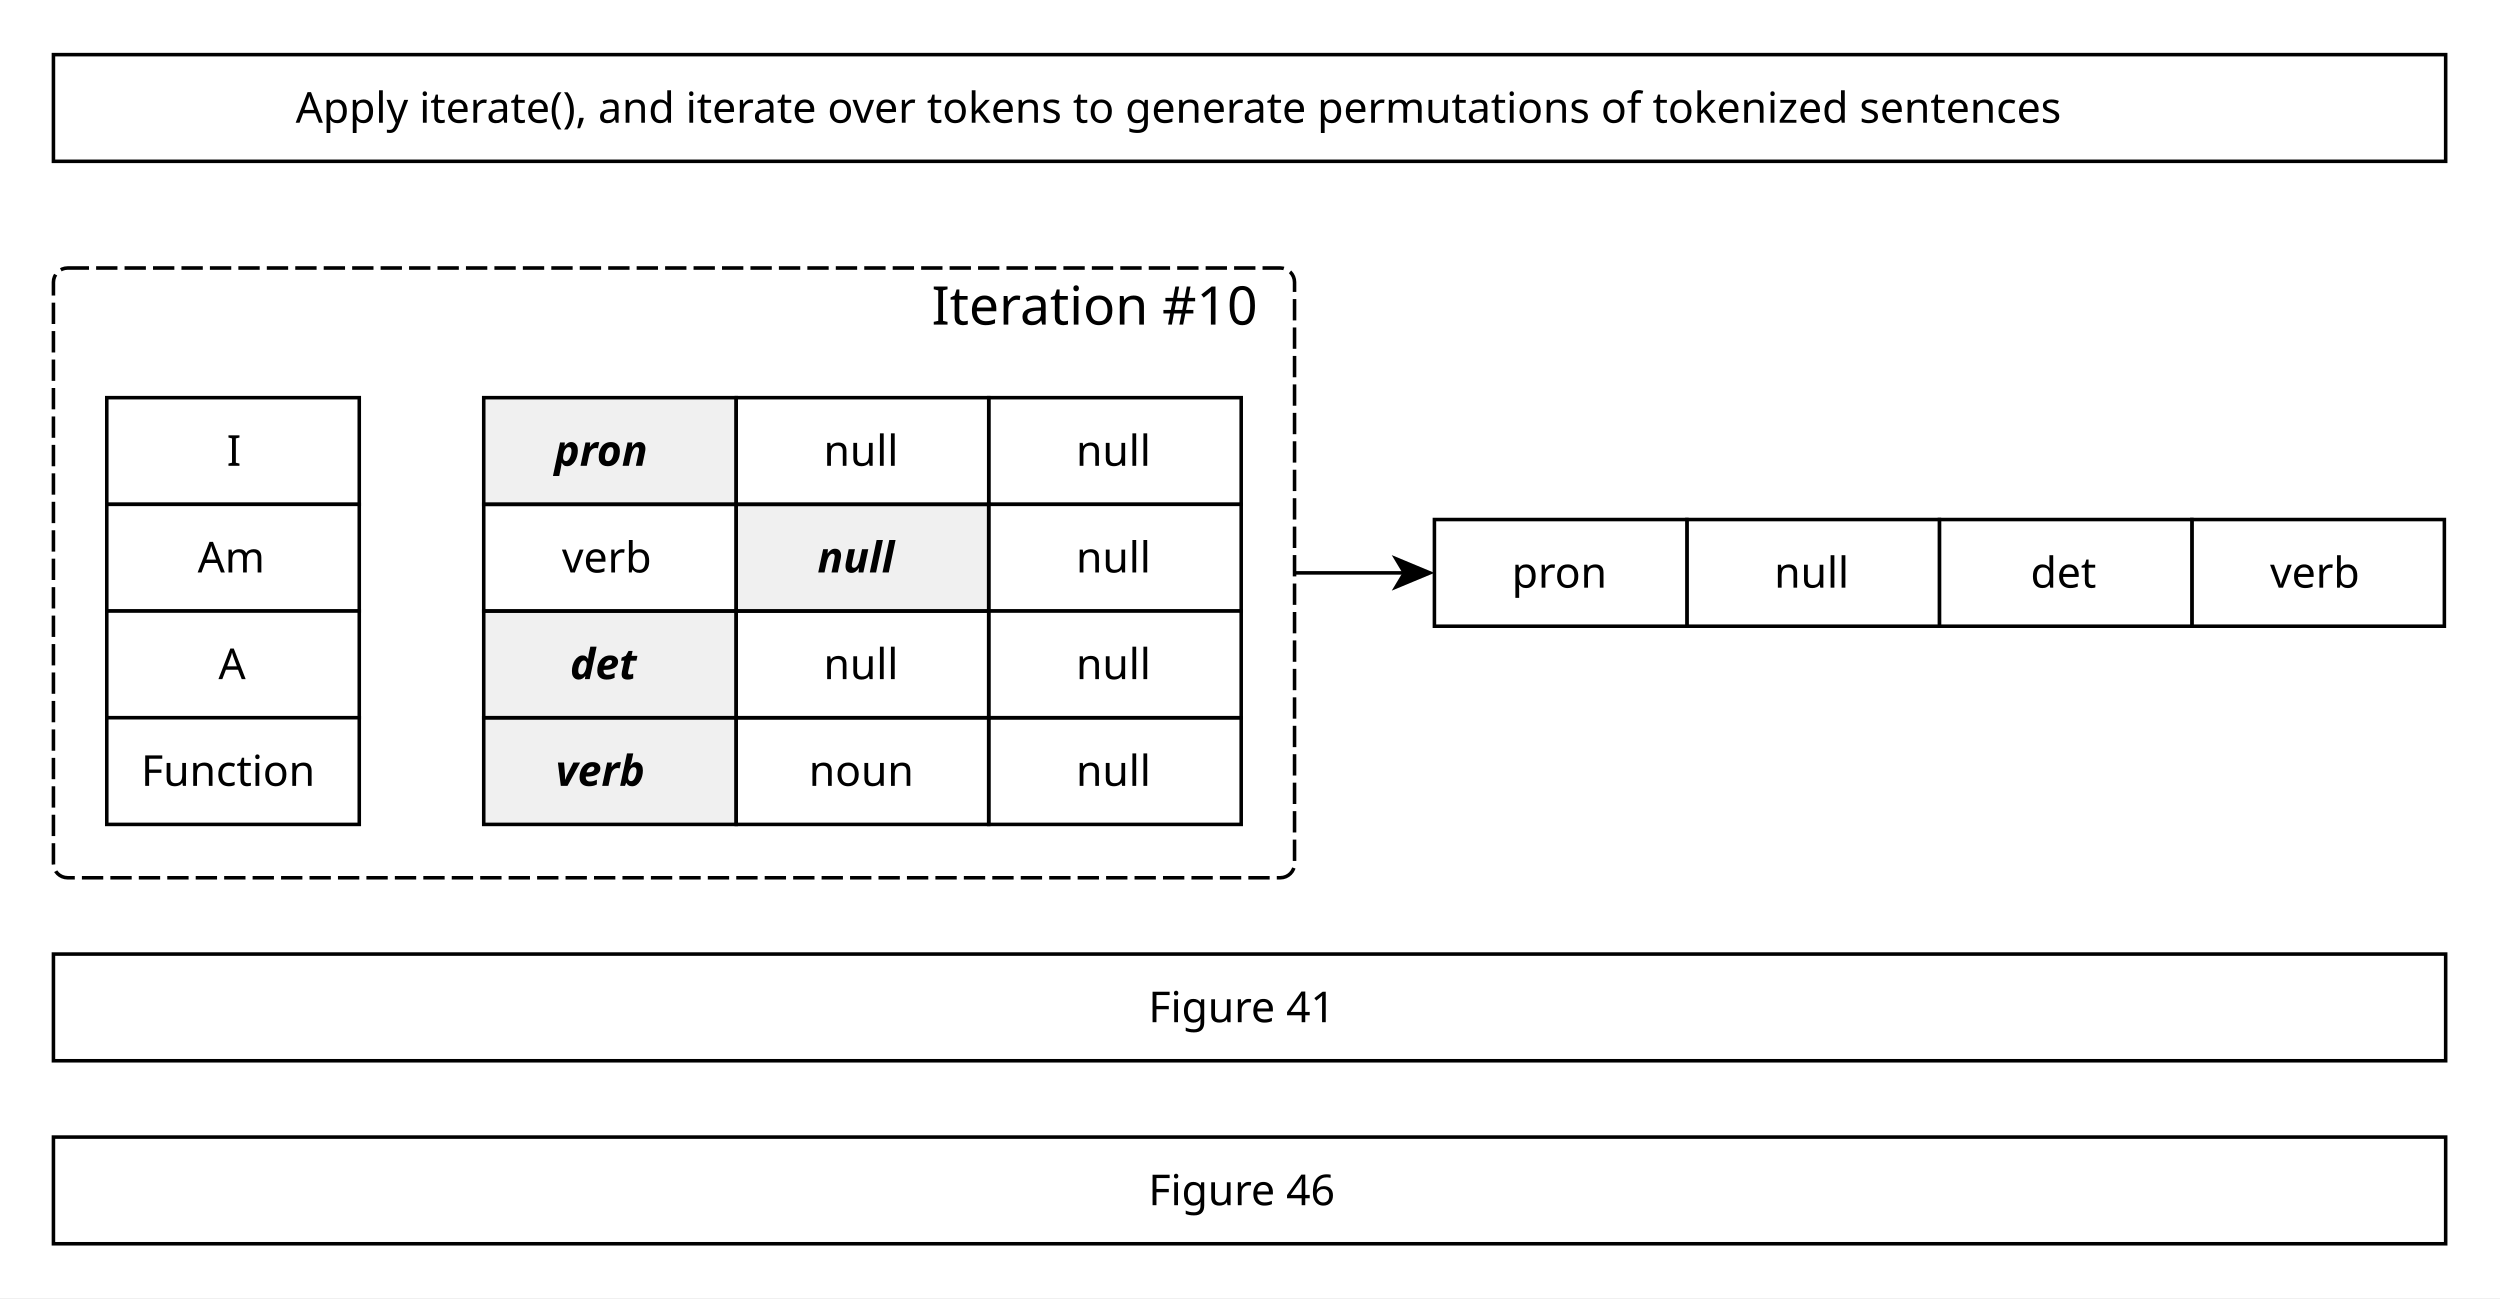
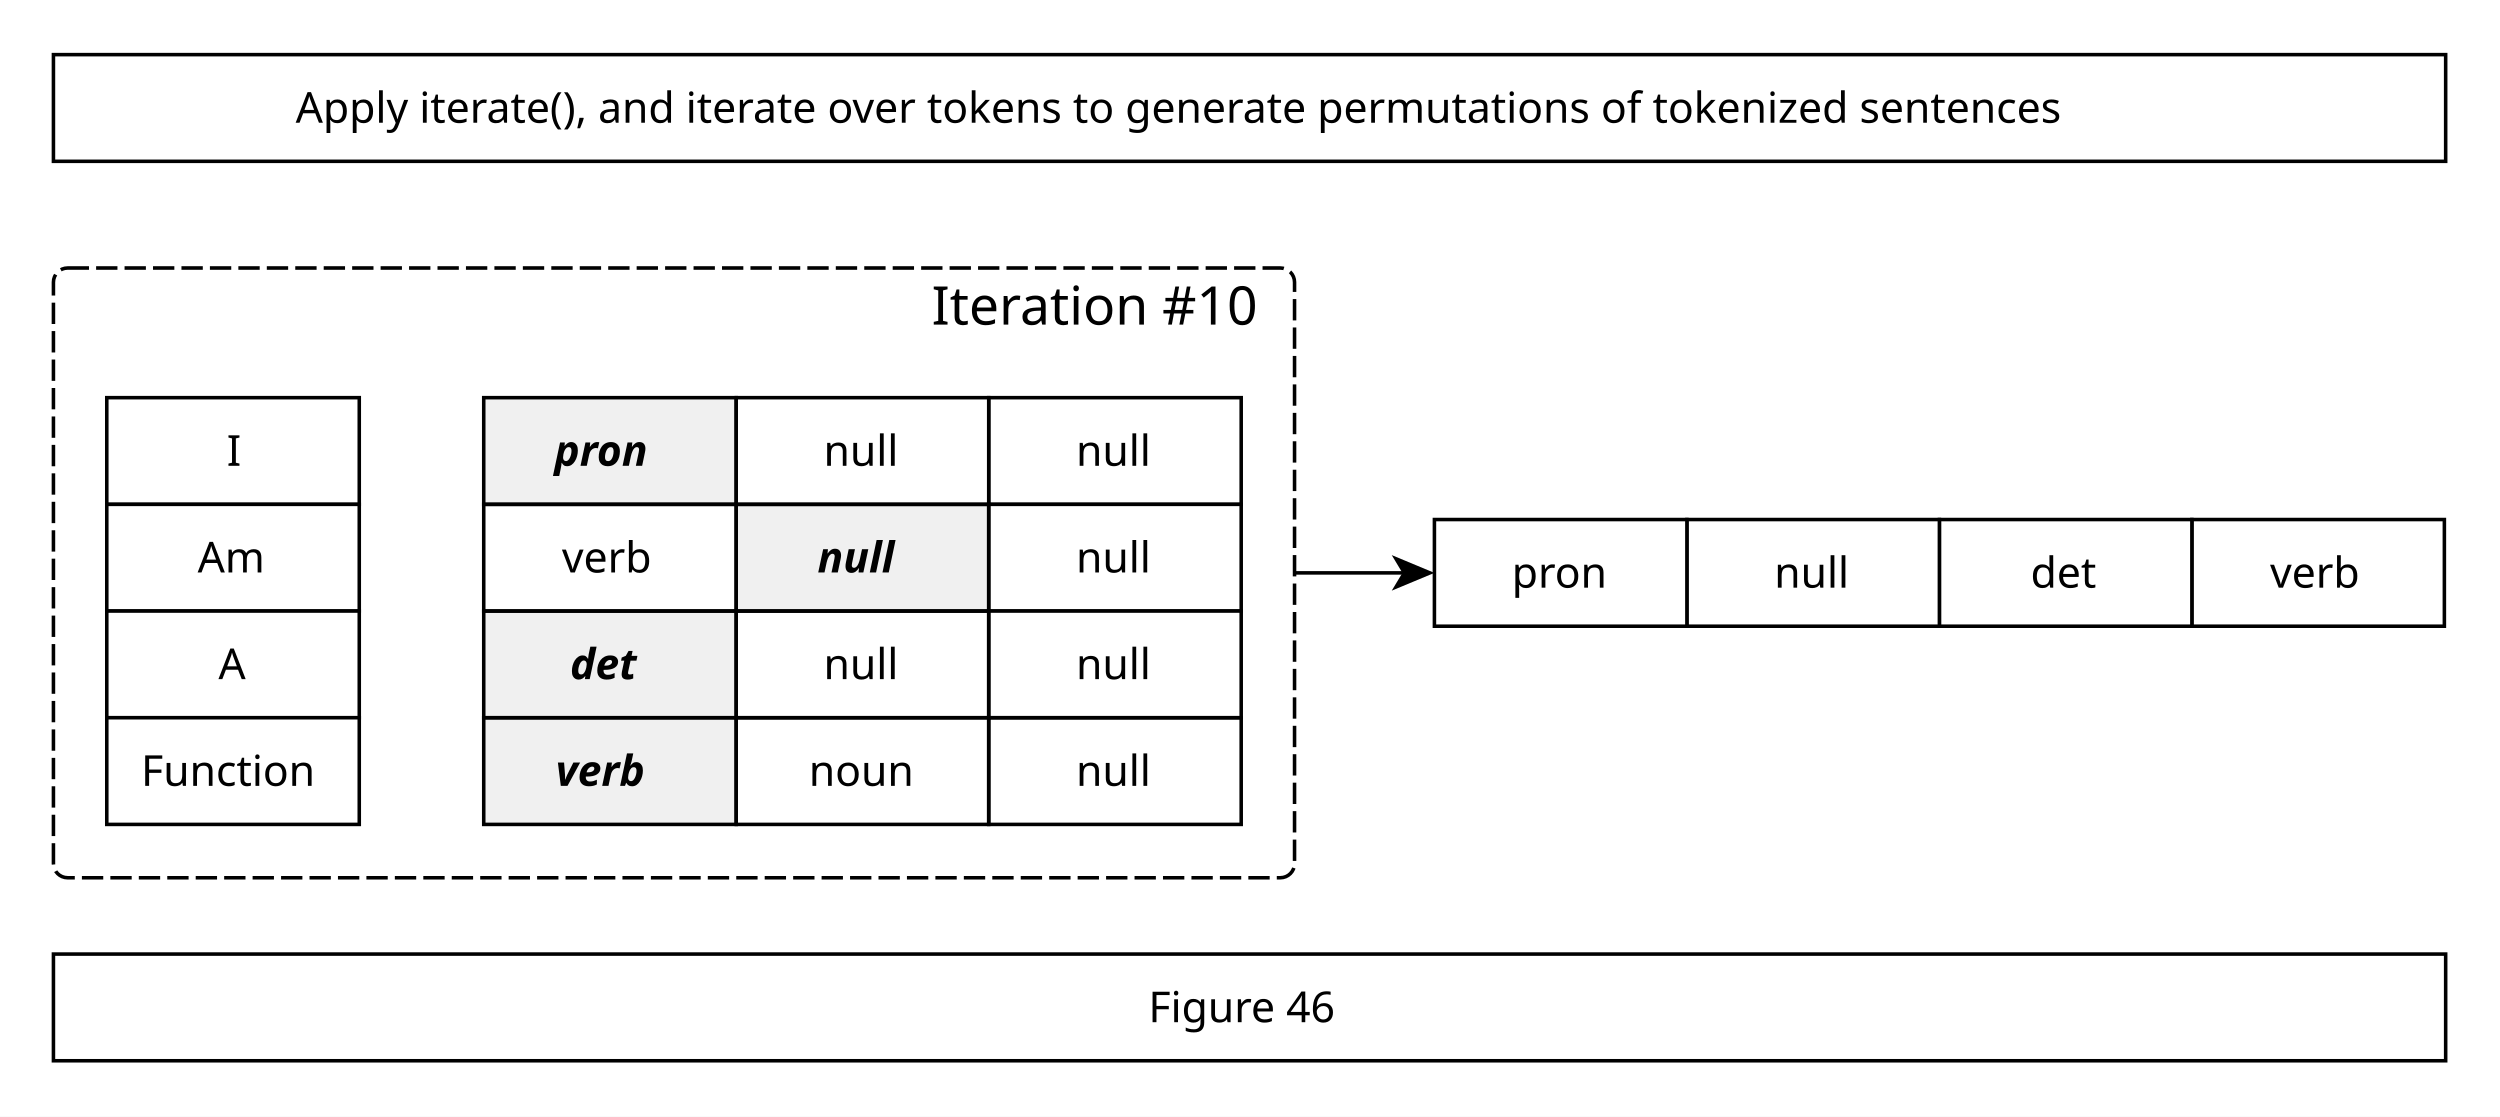
- <svg xmlns="http://www.w3.org/2000/svg" fill-opacity="1" color-rendering="auto" color-interpolation="auto" text-rendering="auto" stroke="black" stroke-linecap="square" width="703" stroke-miterlimit="10" shape-rendering="auto" stroke-opacity="1" fill="black" stroke-dasharray="none" font-weight="normal" stroke-width="1" height="365" font-family="'Dialog'" font-style="normal" stroke-linejoin="miter" font-size="12px" stroke-dashoffset="0" image-rendering="auto">
+ <svg xmlns="http://www.w3.org/2000/svg" fill-opacity="1" color-rendering="auto" color-interpolation="auto" text-rendering="auto" stroke="black" stroke-linecap="square" width="703" stroke-miterlimit="10" shape-rendering="auto" stroke-opacity="1" fill="black" stroke-dasharray="none" font-weight="normal" stroke-width="1" height="314" font-family="'Dialog'" font-style="normal" stroke-linejoin="miter" font-size="12px" stroke-dashoffset="0" image-rendering="auto">
  <defs id="genericDefs" />
  <g>
    <defs id="defs1">
      <clipPath clipPathUnits="userSpaceOnUse" id="clipPath1">
-         <path d="M0 0 L703 0 L703 365 L0 365 L0 0 Z" />
+         <path d="M0 0 L703 0 L703 314 L0 314 L0 0 Z" />
      </clipPath>
      <clipPath clipPathUnits="userSpaceOnUse" id="clipPath2">
-         <path d="M430 314 L1133 314 L1133 679 L430 679 L430 314 Z" />
+         <path d="M430 314 L1133 314 L1133 628 L430 628 L430 314 Z" />
      </clipPath>
    </defs>
    <g fill="white" text-rendering="geometricPrecision" shape-rendering="geometricPrecision" transform="translate(-430,-314)" stroke="white">
-       <rect x="430" width="703" height="365" y="314" clip-path="url(#clipPath2)" stroke="none" />
+       <rect x="430" width="703" height="314" y="314" clip-path="url(#clipPath2)" stroke="none" />
    </g>
    <g font-size="15px" stroke-linecap="butt" transform="matrix(1,0,0,1,-430,-314)" text-rendering="geometricPrecision" font-family="sans-serif" shape-rendering="geometricPrecision" stroke-miterlimit="1.45">
      <text x="691.977" xml:space="preserve" y="405.286" clip-path="url(#clipPath2)" stroke="none">Iteration #10</text>
      <rect x="445.026" y="389.363" clip-path="url(#clipPath2)" fill="none" width="349" stroke-dasharray="6,2" rx="4" ry="4" height="171.461" />
    </g>
    <g fill="white" text-rendering="geometricPrecision" shape-rendering="geometricPrecision" transform="matrix(1,0,0,1,-430,-314)" stroke="white">
      <rect x="708.025" width="71" height="30" y="425.824" clip-path="url(#clipPath2)" stroke="none" />
    </g>
    <g text-rendering="geometricPrecision" stroke-miterlimit="1.45" shape-rendering="geometricPrecision" font-family="sans-serif" transform="matrix(1,0,0,1,-430,-314)" stroke-linecap="butt">
      <text x="732.586" xml:space="preserve" y="444.978" clip-path="url(#clipPath2)" stroke="none">null</text>
      <rect fill="none" x="708.025" width="71" height="30" y="425.824" clip-path="url(#clipPath2)" />
    </g>
    <g fill="white" text-rendering="geometricPrecision" shape-rendering="geometricPrecision" transform="matrix(1,0,0,1,-430,-314)" stroke="white">
      <rect x="637.025" width="71" height="30" y="425.824" clip-path="url(#clipPath2)" stroke="none" />
    </g>
    <g text-rendering="geometricPrecision" stroke-miterlimit="1.45" shape-rendering="geometricPrecision" font-family="sans-serif" transform="matrix(1,0,0,1,-430,-314)" stroke-linecap="butt">
      <text x="661.586" xml:space="preserve" y="444.978" clip-path="url(#clipPath2)" stroke="none">null</text>
      <rect fill="none" x="637.025" width="71" height="30" y="425.824" clip-path="url(#clipPath2)" />
    </g>
    <g transform="matrix(1,0,0,1,-430,-314)" fill-opacity="0.059" fill="rgb(0,0,0)" text-rendering="geometricPrecision" shape-rendering="geometricPrecision" stroke="rgb(0,0,0)" stroke-opacity="0.059">
      <rect x="566.025" width="71" height="30" y="425.824" clip-path="url(#clipPath2)" stroke="none" />
    </g>
    <g stroke-linecap="butt" transform="matrix(1,0,0,1,-430,-314)" text-rendering="geometricPrecision" font-family="sans-serif" shape-rendering="geometricPrecision" font-style="italic" font-weight="bold" stroke-miterlimit="1.45">
      <text x="585.878" xml:space="preserve" y="444.978" clip-path="url(#clipPath2)" stroke="none">pron</text>
      <rect fill="none" x="566.025" width="71" height="30" y="425.824" clip-path="url(#clipPath2)" />
    </g>
    <g fill="white" text-rendering="geometricPrecision" shape-rendering="geometricPrecision" transform="matrix(1,0,0,1,-430,-314)" stroke="white">
      <rect x="460.026" width="71" height="30" y="425.824" clip-path="url(#clipPath2)" stroke="none" />
    </g>
    <g text-rendering="geometricPrecision" stroke-miterlimit="1.45" shape-rendering="geometricPrecision" font-family="sans-serif" transform="matrix(1,0,0,1,-430,-314)" stroke-linecap="butt">
      <text x="493.756" xml:space="preserve" y="444.978" clip-path="url(#clipPath2)" stroke="none">I</text>
      <rect fill="none" x="460.026" width="71" height="30" y="425.824" clip-path="url(#clipPath2)" />
    </g>
    <g fill="white" text-rendering="geometricPrecision" shape-rendering="geometricPrecision" transform="matrix(1,0,0,1,-430,-314)" stroke="white">
      <rect x="708.025" width="71" height="30" y="455.824" clip-path="url(#clipPath2)" stroke="none" />
    </g>
    <g text-rendering="geometricPrecision" stroke-miterlimit="1.45" shape-rendering="geometricPrecision" font-family="sans-serif" transform="matrix(1,0,0,1,-430,-314)" stroke-linecap="butt">
      <text x="732.586" xml:space="preserve" y="474.978" clip-path="url(#clipPath2)" stroke="none">null</text>
      <rect fill="none" x="708.025" width="71" height="30" y="455.824" clip-path="url(#clipPath2)" />
    </g>
    <g transform="matrix(1,0,0,1,-430,-314)" fill-opacity="0.059" fill="rgb(0,0,0)" text-rendering="geometricPrecision" shape-rendering="geometricPrecision" stroke="rgb(0,0,0)" stroke-opacity="0.059">
      <rect x="637.025" width="71" height="30" y="455.824" clip-path="url(#clipPath2)" stroke="none" />
    </g>
    <g stroke-linecap="butt" transform="matrix(1,0,0,1,-430,-314)" text-rendering="geometricPrecision" font-family="sans-serif" shape-rendering="geometricPrecision" font-style="italic" font-weight="bold" stroke-miterlimit="1.45">
      <text x="659.869" xml:space="preserve" y="474.978" clip-path="url(#clipPath2)" stroke="none">null</text>
      <rect fill="none" x="637.025" width="71" height="30" y="455.824" clip-path="url(#clipPath2)" />
      <text x="588.008" y="474.978" clip-path="url(#clipPath2)" font-style="normal" stroke="none" font-weight="normal" xml:space="preserve">verb</text>
      <rect fill="none" x="566.025" width="71" height="30" y="455.824" clip-path="url(#clipPath2)" />
    </g>
    <g fill="white" text-rendering="geometricPrecision" shape-rendering="geometricPrecision" transform="matrix(1,0,0,1,-430,-314)" stroke="white">
      <rect x="460.026" width="71" height="30" y="455.824" clip-path="url(#clipPath2)" stroke="none" />
    </g>
    <g text-rendering="geometricPrecision" stroke-miterlimit="1.45" shape-rendering="geometricPrecision" font-family="sans-serif" transform="matrix(1,0,0,1,-430,-314)" stroke-linecap="butt">
      <text x="485.576" xml:space="preserve" y="474.978" clip-path="url(#clipPath2)" stroke="none">Am</text>
      <rect fill="none" x="460.026" width="71" height="30" y="455.824" clip-path="url(#clipPath2)" />
    </g>
    <g fill="white" text-rendering="geometricPrecision" shape-rendering="geometricPrecision" transform="matrix(1,0,0,1,-430,-314)" stroke="white">
      <rect x="708.025" width="71" height="30" y="485.824" clip-path="url(#clipPath2)" stroke="none" />
    </g>
    <g text-rendering="geometricPrecision" stroke-miterlimit="1.45" shape-rendering="geometricPrecision" font-family="sans-serif" transform="matrix(1,0,0,1,-430,-314)" stroke-linecap="butt">
      <text x="732.586" xml:space="preserve" y="504.978" clip-path="url(#clipPath2)" stroke="none">null</text>
      <rect fill="none" x="708.025" width="71" height="30" y="485.824" clip-path="url(#clipPath2)" />
      <text x="661.586" xml:space="preserve" y="504.978" clip-path="url(#clipPath2)" stroke="none">null</text>
      <rect fill="none" x="637.025" width="71" height="30" y="485.824" clip-path="url(#clipPath2)" />
    </g>
    <g transform="matrix(1,0,0,1,-430,-314)" fill-opacity="0.059" fill="rgb(0,0,0)" text-rendering="geometricPrecision" shape-rendering="geometricPrecision" stroke="rgb(0,0,0)" stroke-opacity="0.059">
      <rect x="566.025" width="71" height="30" y="485.824" clip-path="url(#clipPath2)" stroke="none" />
    </g>
    <g stroke-linecap="butt" transform="matrix(1,0,0,1,-430,-314)" text-rendering="geometricPrecision" font-family="sans-serif" shape-rendering="geometricPrecision" font-style="italic" font-weight="bold" stroke-miterlimit="1.45">
      <text x="590.293" xml:space="preserve" y="504.978" clip-path="url(#clipPath2)" stroke="none">det</text>
      <rect fill="none" x="566.025" width="71" height="30" y="485.824" clip-path="url(#clipPath2)" />
    </g>
    <g fill="white" text-rendering="geometricPrecision" shape-rendering="geometricPrecision" transform="matrix(1,0,0,1,-430,-314)" stroke="white">
      <rect x="460.026" width="71" height="30" y="485.824" clip-path="url(#clipPath2)" stroke="none" />
    </g>
    <g text-rendering="geometricPrecision" stroke-miterlimit="1.45" shape-rendering="geometricPrecision" font-family="sans-serif" transform="matrix(1,0,0,1,-430,-314)" stroke-linecap="butt">
      <text x="491.421" xml:space="preserve" y="504.978" clip-path="url(#clipPath2)" stroke="none">A</text>
      <rect fill="none" x="460.026" width="71" height="30" y="485.824" clip-path="url(#clipPath2)" />
      <text x="732.586" xml:space="preserve" y="534.978" clip-path="url(#clipPath2)" stroke="none">null</text>
      <rect fill="none" x="708.025" width="71" height="30" y="515.824" clip-path="url(#clipPath2)" />
      <text x="657.446" xml:space="preserve" y="534.978" clip-path="url(#clipPath2)" stroke="none">noun</text>
      <rect fill="none" x="637.025" width="71" height="30" y="515.824" clip-path="url(#clipPath2)" />
    </g>
    <g transform="matrix(1,0,0,1,-430,-314)" fill-opacity="0.059" fill="rgb(0,0,0)" text-rendering="geometricPrecision" shape-rendering="geometricPrecision" stroke="rgb(0,0,0)" stroke-opacity="0.059">
      <rect x="566.025" width="71" height="30" y="515.824" clip-path="url(#clipPath2)" stroke="none" />
    </g>
    <g stroke-linecap="butt" transform="matrix(1,0,0,1,-430,-314)" text-rendering="geometricPrecision" font-family="sans-serif" shape-rendering="geometricPrecision" font-style="italic" font-weight="bold" stroke-miterlimit="1.45">
      <text x="586.291" xml:space="preserve" y="534.978" clip-path="url(#clipPath2)" stroke="none">verb</text>
      <rect fill="none" x="566.025" width="71" height="30" y="515.824" clip-path="url(#clipPath2)" />
    </g>
    <g fill="white" text-rendering="geometricPrecision" shape-rendering="geometricPrecision" transform="matrix(1,0,0,1,-430,-314)" stroke="white">
      <rect x="460.026" width="71" height="30" y="515.824" clip-path="url(#clipPath2)" stroke="none" />
    </g>
    <g text-rendering="geometricPrecision" stroke-miterlimit="1.45" shape-rendering="geometricPrecision" font-family="sans-serif" transform="matrix(1,0,0,1,-430,-314)" stroke-linecap="butt">
      <text x="469.677" xml:space="preserve" y="534.978" clip-path="url(#clipPath2)" stroke="none">Function</text>
      <rect fill="none" x="460.026" width="71" height="30" y="515.824" clip-path="url(#clipPath2)" />
    </g>
    <g fill="white" text-rendering="geometricPrecision" shape-rendering="geometricPrecision" transform="matrix(1,0,0,1,-430,-314)" stroke="white">
      <rect x="1046.357" width="71" height="30" y="460.093" clip-path="url(#clipPath2)" stroke="none" />
    </g>
    <g text-rendering="geometricPrecision" stroke-miterlimit="1.45" shape-rendering="geometricPrecision" font-family="sans-serif" transform="matrix(1,0,0,1,-430,-314)" stroke-linecap="butt">
      <text x="1068.34" xml:space="preserve" y="479.248" clip-path="url(#clipPath2)" stroke="none">verb</text>
      <rect fill="none" x="1046.357" width="71" height="30" y="460.093" clip-path="url(#clipPath2)" />
    </g>
    <g fill="white" text-rendering="geometricPrecision" shape-rendering="geometricPrecision" transform="matrix(1,0,0,1,-430,-314)" stroke="white">
      <rect x="975.357" width="71" height="30" y="460.093" clip-path="url(#clipPath2)" stroke="none" />
    </g>
    <g text-rendering="geometricPrecision" stroke-miterlimit="1.45" shape-rendering="geometricPrecision" font-family="sans-serif" transform="matrix(1,0,0,1,-430,-314)" stroke-linecap="butt">
      <text x="1001.005" xml:space="preserve" y="479.248" clip-path="url(#clipPath2)" stroke="none">det</text>
      <rect fill="none" x="975.357" width="71" height="30" y="460.093" clip-path="url(#clipPath2)" />
    </g>
    <g fill="white" text-rendering="geometricPrecision" shape-rendering="geometricPrecision" transform="matrix(1,0,0,1,-430,-314)" stroke="white">
      <rect x="904.357" width="71" height="30" y="460.093" clip-path="url(#clipPath2)" stroke="none" />
    </g>
    <g text-rendering="geometricPrecision" stroke-miterlimit="1.45" shape-rendering="geometricPrecision" font-family="sans-serif" transform="matrix(1,0,0,1,-430,-314)" stroke-linecap="butt">
      <text x="928.918" xml:space="preserve" y="479.248" clip-path="url(#clipPath2)" stroke="none">null</text>
      <rect fill="none" x="904.357" width="71" height="30" y="460.093" clip-path="url(#clipPath2)" />
    </g>
    <g fill="white" text-rendering="geometricPrecision" shape-rendering="geometricPrecision" transform="matrix(1,0,0,1,-430,-314)" stroke="white">
      <rect x="833.357" width="71" height="30" y="460.093" clip-path="url(#clipPath2)" stroke="none" />
    </g>
    <g text-rendering="geometricPrecision" stroke-miterlimit="1.45" shape-rendering="geometricPrecision" font-family="sans-serif" transform="matrix(1,0,0,1,-430,-314)" stroke-linecap="butt">
      <text x="855.108" xml:space="preserve" y="479.248" clip-path="url(#clipPath2)" stroke="none">pron</text>
      <rect fill="none" x="833.357" width="71" height="30" y="460.093" clip-path="url(#clipPath2)" />
    </g>
    <g fill="white" text-rendering="geometricPrecision" shape-rendering="geometricPrecision" transform="matrix(1,0,0,1,-430,-314)" stroke="white">
      <rect x="445.026" width="672.696" height="30" y="329.363" clip-path="url(#clipPath2)" stroke="none" />
    </g>
    <g text-rendering="geometricPrecision" stroke-miterlimit="1.45" shape-rendering="geometricPrecision" font-family="sans-serif" transform="matrix(1,0,0,1,-430,-314)" stroke-linecap="butt">
      <text x="513.14" xml:space="preserve" y="348.517" clip-path="url(#clipPath2)" stroke="none">Apply iterate(), and iterate over tokens to generate permutations of tokenized sentences</text>
      <rect fill="none" x="445.026" width="672.696" height="30" y="329.363" clip-path="url(#clipPath2)" />
    </g>
    <g fill="white" text-rendering="geometricPrecision" shape-rendering="geometricPrecision" transform="matrix(1,0,0,1,-430,-314)" stroke="white">
      <rect x="445.026" width="672.696" height="30" y="582.285" clip-path="url(#clipPath2)" stroke="none" />
    </g>
    <g text-rendering="geometricPrecision" stroke-miterlimit="1.45" shape-rendering="geometricPrecision" font-family="sans-serif" transform="matrix(1,0,0,1,-430,-314)" stroke-linecap="butt">
-       <text x="752.944" xml:space="preserve" y="601.439" clip-path="url(#clipPath2)" stroke="none">Figure 41</text>
+       <text x="752.944" xml:space="preserve" y="601.439" clip-path="url(#clipPath2)" stroke="none">Figure 46</text>
      <rect fill="none" x="445.026" width="672.696" height="30" y="582.285" clip-path="url(#clipPath2)" />
-     </g>
-     <g fill="white" text-rendering="geometricPrecision" shape-rendering="geometricPrecision" transform="matrix(1,0,0,1,-430,-314)" stroke="white">
-       <rect x="445.026" width="672.696" height="30" y="633.746" clip-path="url(#clipPath2)" stroke="none" />
-     </g>
-     <g text-rendering="geometricPrecision" stroke-miterlimit="1.45" shape-rendering="geometricPrecision" font-family="sans-serif" transform="matrix(1,0,0,1,-430,-314)" stroke-linecap="butt">
-       <text x="752.944" xml:space="preserve" y="652.9" clip-path="url(#clipPath2)" stroke="none">Figure 46</text>
-       <rect fill="none" x="445.026" width="672.696" height="30" y="633.746" clip-path="url(#clipPath2)" />
      <path fill="none" d="M794.015 475.093 L825.357 475.093" clip-path="url(#clipPath2)" />
      <path d="M833.357 475.093 L821.357 470.093 L824.357 475.093 L821.357 480.093 Z" clip-path="url(#clipPath2)" stroke="none" />
    </g>
  </g>
</svg>
